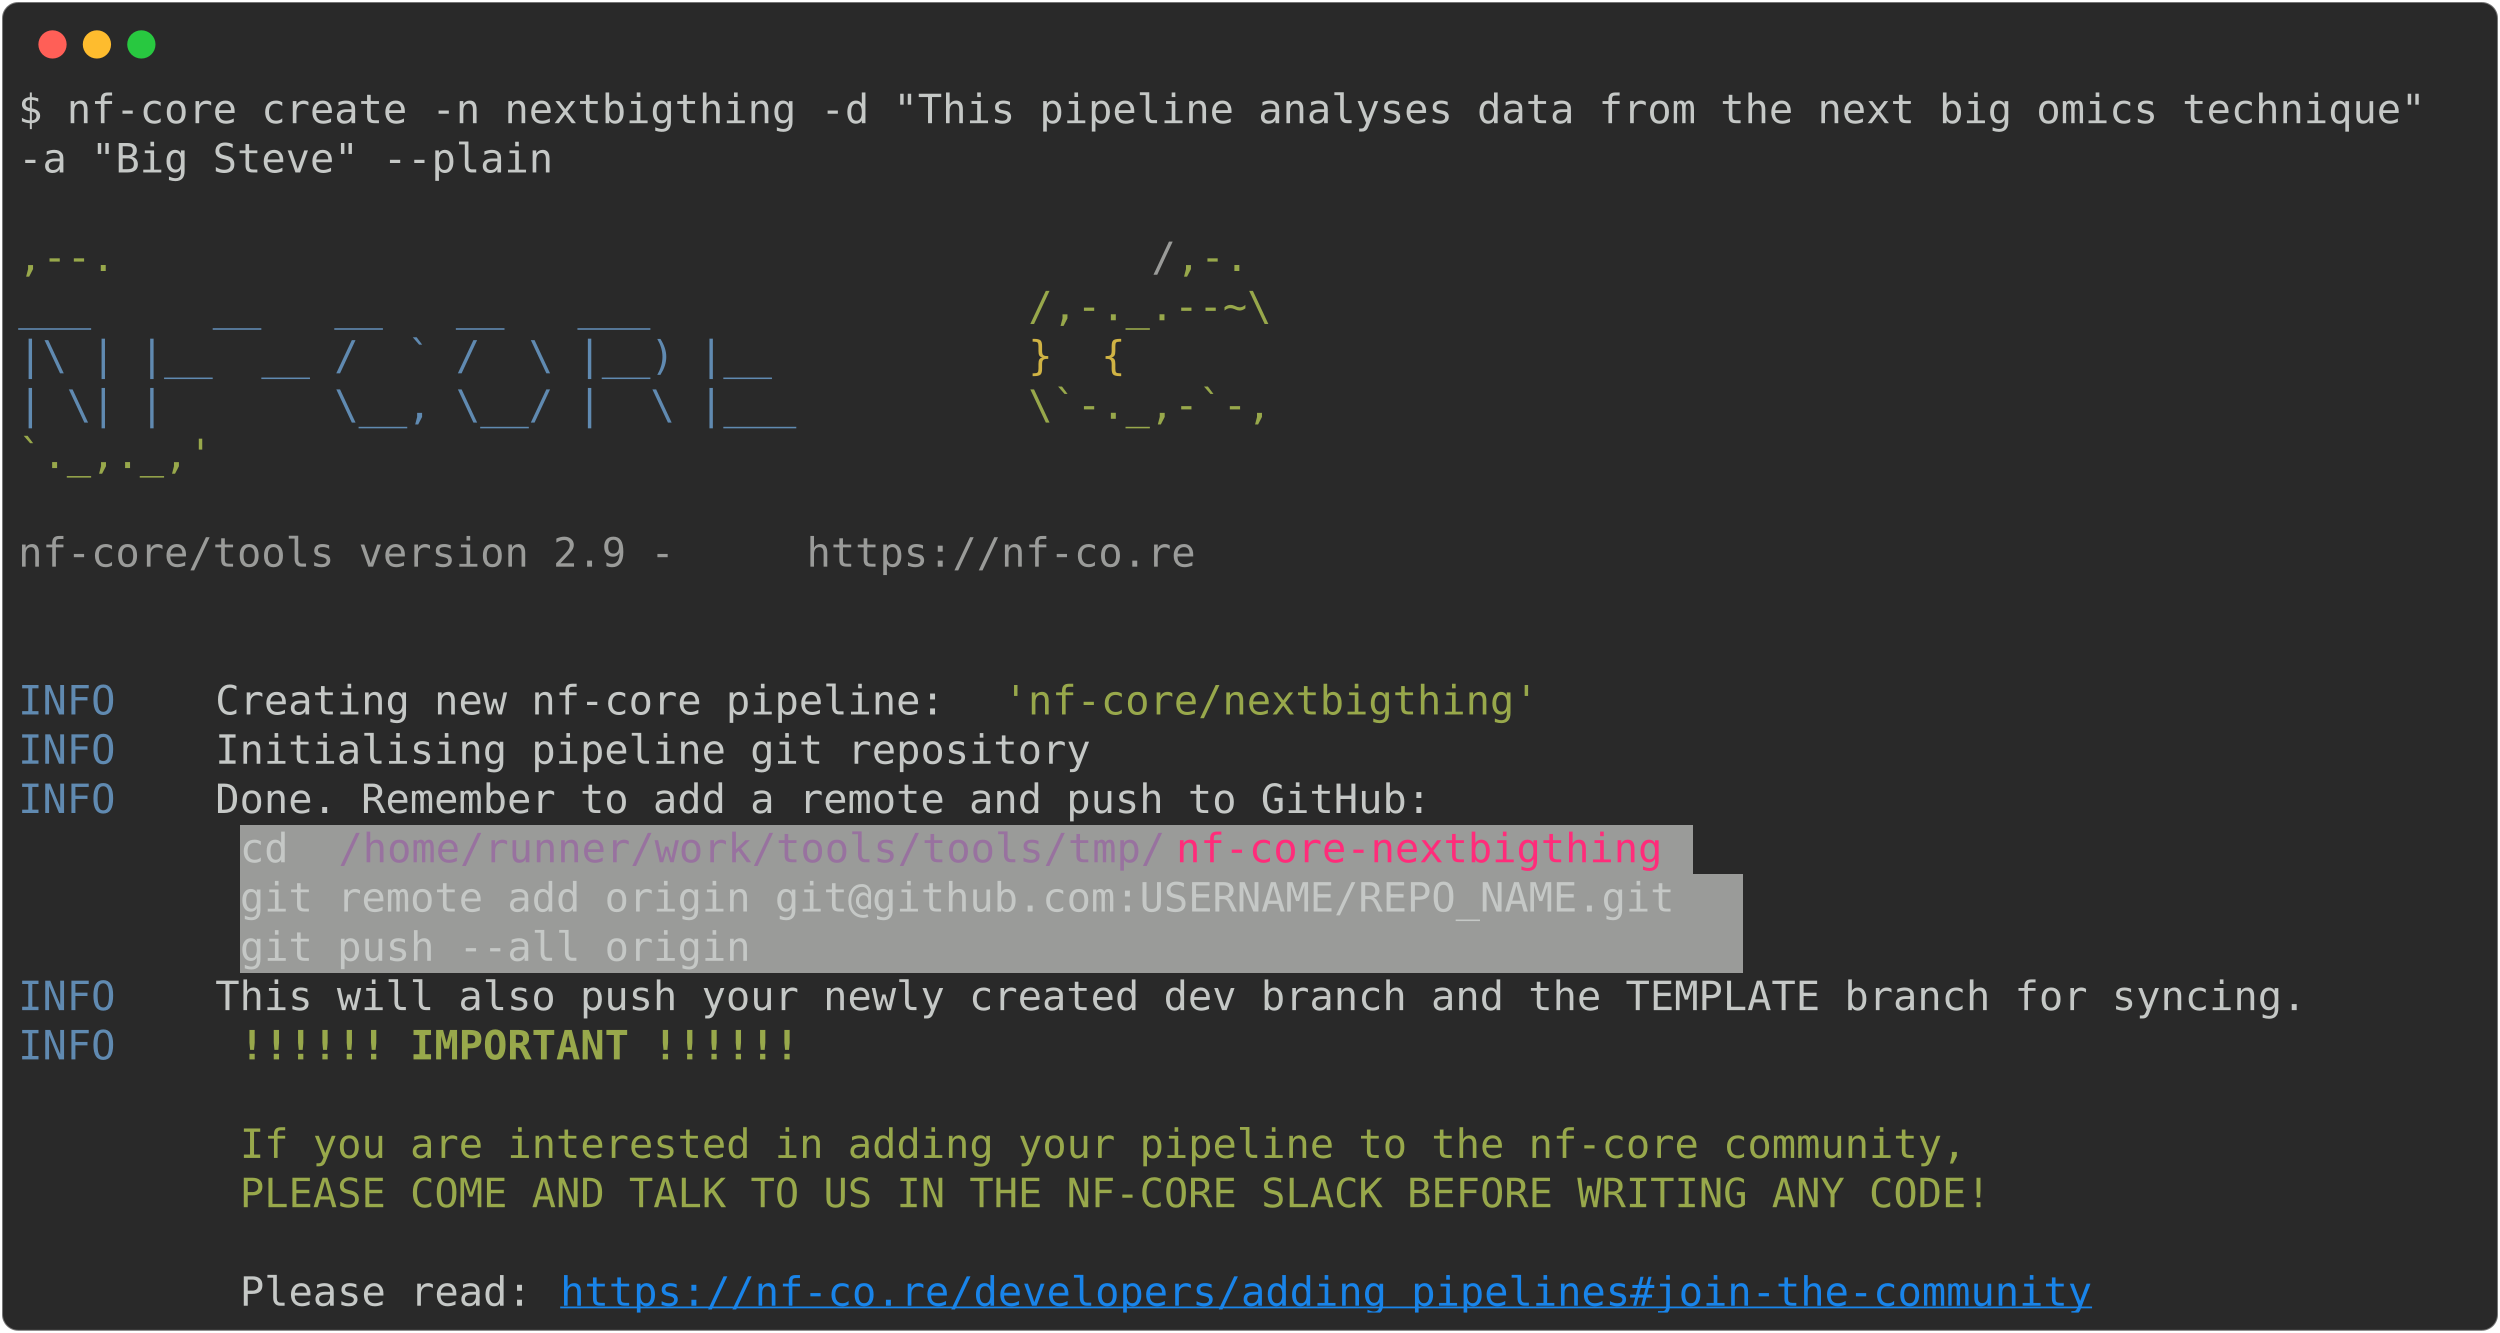
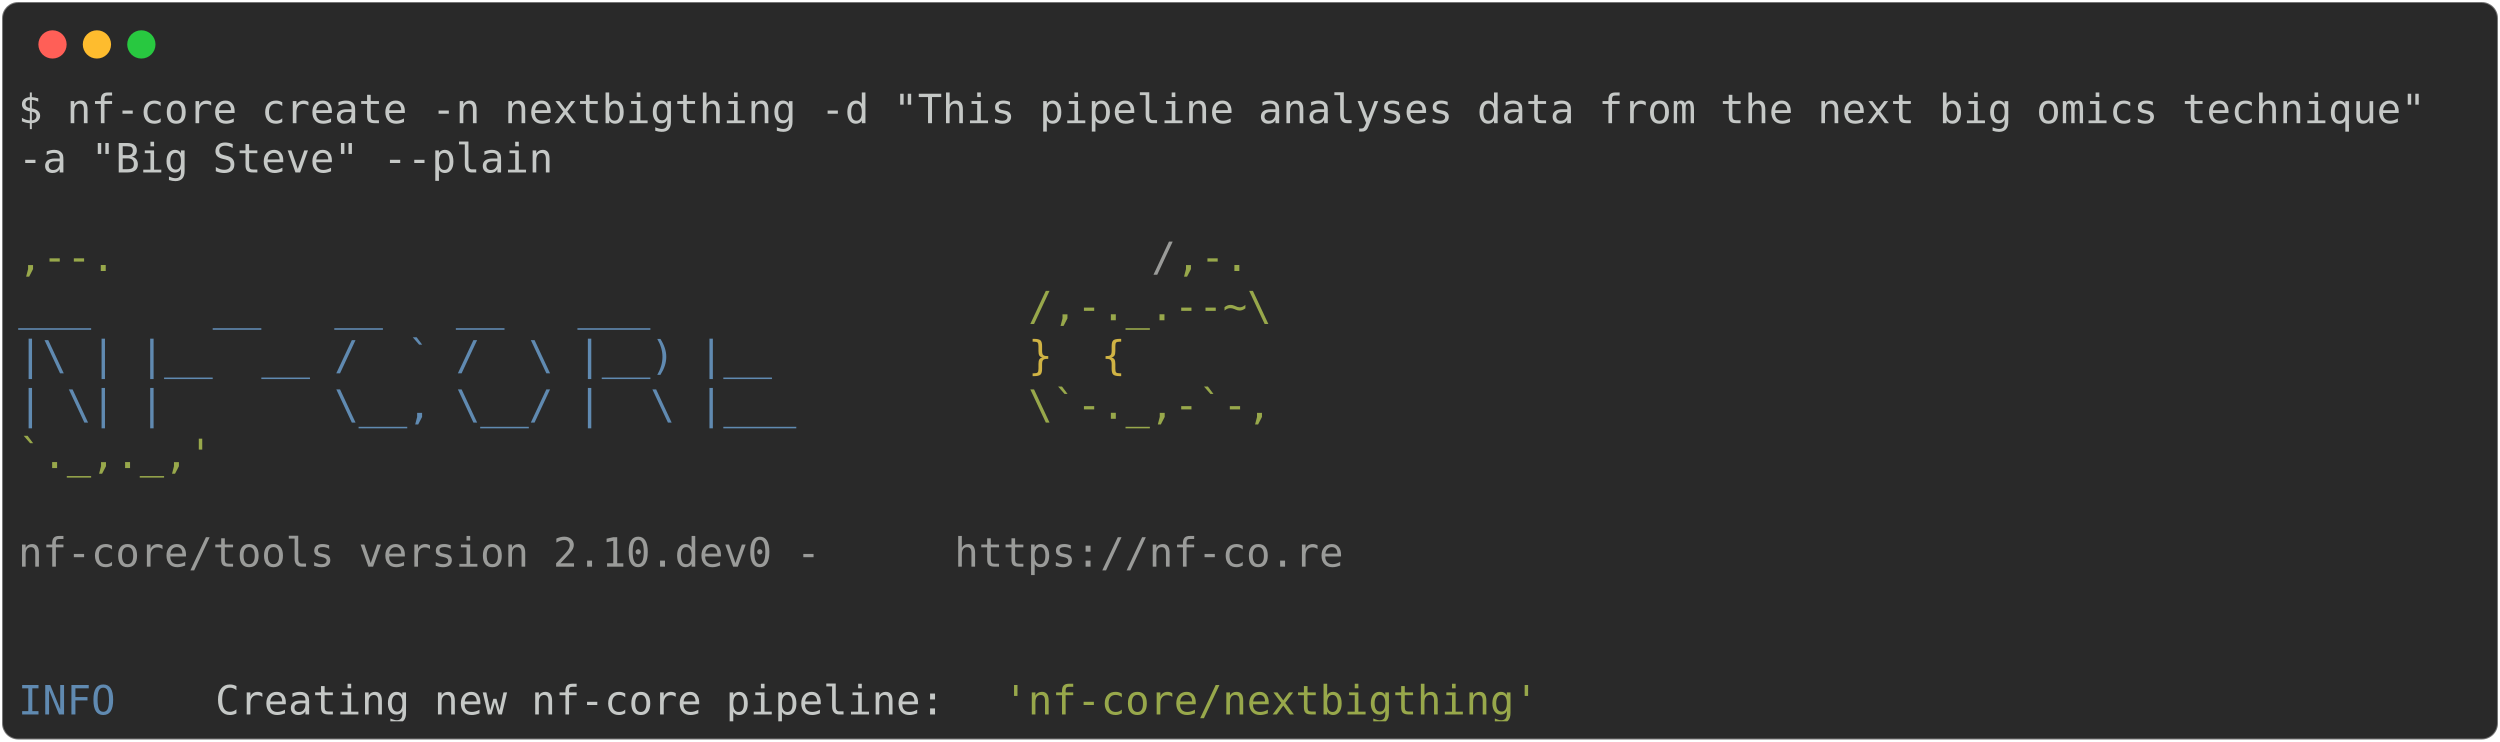
- <svg xmlns="http://www.w3.org/2000/svg" class="rich-terminal" viewBox="0 0 1238 660.0">
+ <svg xmlns="http://www.w3.org/2000/svg" class="rich-terminal" viewBox="0 0 1238 367.2">
  <style>

    @font-face {
        font-family: "Fira Code";
        src: local("FiraCode-Regular"),
                url("https://cdnjs.cloudflare.com/ajax/libs/firacode/6.2.0/woff2/FiraCode-Regular.woff2") format("woff2"),
                url("https://cdnjs.cloudflare.com/ajax/libs/firacode/6.2.0/woff/FiraCode-Regular.woff") format("woff");
        font-style: normal;
        font-weight: 400;
    }
    @font-face {
        font-family: "Fira Code";
        src: local("FiraCode-Bold"),
                url("https://cdnjs.cloudflare.com/ajax/libs/firacode/6.2.0/woff2/FiraCode-Bold.woff2") format("woff2"),
                url("https://cdnjs.cloudflare.com/ajax/libs/firacode/6.2.0/woff/FiraCode-Bold.woff") format("woff");
        font-style: bold;
        font-weight: 700;
    }

-     .terminal-2004013614-matrix {
+     .terminal-632959100-matrix {
        font-family: Fira Code, monospace;
        font-size: 20px;
        line-height: 24.4px;
        font-variant-east-asian: full-width;
    }

-     .terminal-2004013614-title {
+     .terminal-632959100-title {
        font-size: 18px;
        font-weight: bold;
        font-family: arial;
    }

-     .terminal-2004013614-r1 { fill: #c5c8c6 }
- .terminal-2004013614-r2 { fill: #98a84b }
- .terminal-2004013614-r3 { fill: #9a9b99 }
- .terminal-2004013614-r4 { fill: #608ab1 }
- .terminal-2004013614-r5 { fill: #d0b344 }
- .terminal-2004013614-r6 { fill: #98729f }
- .terminal-2004013614-r7 { fill: #ff2c7a }
- .terminal-2004013614-r8 { fill: #98a84b;font-weight: bold }
- .terminal-2004013614-r9 { fill: #1984e9;text-decoration: underline; }
+     .terminal-632959100-r1 { fill: #c5c8c6 }
+ .terminal-632959100-r2 { fill: #98a84b }
+ .terminal-632959100-r3 { fill: #9a9b99 }
+ .terminal-632959100-r4 { fill: #608ab1 }
+ .terminal-632959100-r5 { fill: #d0b344 }
    </style>
  <defs>
-     <clipPath id="terminal-2004013614-clip-terminal">
-       <rect x="0" y="0" width="1219.0" height="609.0" />
+     <clipPath id="terminal-632959100-clip-terminal">
+       <rect x="0" y="0" width="1219.0" height="316.2" />
    </clipPath>
-     <clipPath id="terminal-2004013614-line-0">
+     <clipPath id="terminal-632959100-line-0">
      <rect x="0" y="1.5" width="1220" height="24.65" />
    </clipPath>
-     <clipPath id="terminal-2004013614-line-1">
+     <clipPath id="terminal-632959100-line-1">
      <rect x="0" y="25.9" width="1220" height="24.65" />
    </clipPath>
-     <clipPath id="terminal-2004013614-line-2">
+     <clipPath id="terminal-632959100-line-2">
      <rect x="0" y="50.3" width="1220" height="24.65" />
    </clipPath>
-     <clipPath id="terminal-2004013614-line-3">
+     <clipPath id="terminal-632959100-line-3">
      <rect x="0" y="74.7" width="1220" height="24.65" />
    </clipPath>
-     <clipPath id="terminal-2004013614-line-4">
+     <clipPath id="terminal-632959100-line-4">
      <rect x="0" y="99.1" width="1220" height="24.65" />
    </clipPath>
-     <clipPath id="terminal-2004013614-line-5">
+     <clipPath id="terminal-632959100-line-5">
      <rect x="0" y="123.5" width="1220" height="24.65" />
    </clipPath>
-     <clipPath id="terminal-2004013614-line-6">
+     <clipPath id="terminal-632959100-line-6">
      <rect x="0" y="147.9" width="1220" height="24.65" />
    </clipPath>
-     <clipPath id="terminal-2004013614-line-7">
+     <clipPath id="terminal-632959100-line-7">
      <rect x="0" y="172.3" width="1220" height="24.65" />
    </clipPath>
-     <clipPath id="terminal-2004013614-line-8">
+     <clipPath id="terminal-632959100-line-8">
      <rect x="0" y="196.7" width="1220" height="24.65" />
    </clipPath>
-     <clipPath id="terminal-2004013614-line-9">
+     <clipPath id="terminal-632959100-line-9">
      <rect x="0" y="221.1" width="1220" height="24.65" />
    </clipPath>
-     <clipPath id="terminal-2004013614-line-10">
+     <clipPath id="terminal-632959100-line-10">
      <rect x="0" y="245.5" width="1220" height="24.65" />
    </clipPath>
-     <clipPath id="terminal-2004013614-line-11">
+     <clipPath id="terminal-632959100-line-11">
      <rect x="0" y="269.9" width="1220" height="24.65" />
    </clipPath>
-     <clipPath id="terminal-2004013614-line-12">
-       <rect x="0" y="294.3" width="1220" height="24.65" />
-     </clipPath>
-     <clipPath id="terminal-2004013614-line-13">
-       <rect x="0" y="318.7" width="1220" height="24.65" />
-     </clipPath>
-     <clipPath id="terminal-2004013614-line-14">
-       <rect x="0" y="343.1" width="1220" height="24.65" />
-     </clipPath>
-     <clipPath id="terminal-2004013614-line-15">
-       <rect x="0" y="367.5" width="1220" height="24.65" />
-     </clipPath>
-     <clipPath id="terminal-2004013614-line-16">
-       <rect x="0" y="391.9" width="1220" height="24.65" />
-     </clipPath>
-     <clipPath id="terminal-2004013614-line-17">
-       <rect x="0" y="416.3" width="1220" height="24.65" />
-     </clipPath>
-     <clipPath id="terminal-2004013614-line-18">
-       <rect x="0" y="440.7" width="1220" height="24.65" />
-     </clipPath>
-     <clipPath id="terminal-2004013614-line-19">
-       <rect x="0" y="465.1" width="1220" height="24.65" />
-     </clipPath>
-     <clipPath id="terminal-2004013614-line-20">
-       <rect x="0" y="489.5" width="1220" height="24.65" />
-     </clipPath>
-     <clipPath id="terminal-2004013614-line-21">
-       <rect x="0" y="513.9" width="1220" height="24.65" />
-     </clipPath>
-     <clipPath id="terminal-2004013614-line-22">
-       <rect x="0" y="538.3" width="1220" height="24.65" />
-     </clipPath>
-     <clipPath id="terminal-2004013614-line-23">
-       <rect x="0" y="562.7" width="1220" height="24.65" />
-     </clipPath>
  </defs>
-   <rect fill="#292929" stroke="rgba(255,255,255,0.35)" stroke-width="1" x="1" y="1" width="1236" height="658" rx="8" />
+   <rect fill="#292929" stroke="rgba(255,255,255,0.35)" stroke-width="1" x="1" y="1" width="1236" height="365.2" rx="8" />
  <g transform="translate(26,22)">
    <circle cx="0" cy="0" r="7" fill="#ff5f57" />
    <circle cx="22" cy="0" r="7" fill="#febc2e" />
    <circle cx="44" cy="0" r="7" fill="#28c840" />
  </g>
-   <g transform="translate(9, 41)" clip-path="url(#terminal-2004013614-clip-terminal)">
-     <rect fill="#9a9b99" x="109.8" y="367.5" width="48.8" height="24.65" shape-rendering="crispEdges" />
-     <rect fill="#9a9b99" x="158.6" y="367.5" width="414.8" height="24.65" shape-rendering="crispEdges" />
-     <rect fill="#9a9b99" x="573.4" y="367.5" width="244" height="24.65" shape-rendering="crispEdges" />
-     <rect fill="#9a9b99" x="817.4" y="367.5" width="12.2" height="24.65" shape-rendering="crispEdges" />
-     <rect fill="#9a9b99" x="109.8" y="391.9" width="744.2" height="24.65" shape-rendering="crispEdges" />
-     <rect fill="#9a9b99" x="109.8" y="416.3" width="744.2" height="24.65" shape-rendering="crispEdges" />
-     <g class="terminal-2004013614-matrix">
-       <text class="terminal-2004013614-r1" x="0" y="20" textLength="1220" clip-path="url(#terminal-2004013614-line-0)">$ nf-core create -n nextbigthing -d "This pipeline analyses data from the next big omics technique" </text>
-       <text class="terminal-2004013614-r1" x="1220" y="20" textLength="12.2" clip-path="url(#terminal-2004013614-line-0)">
+   <g transform="translate(9, 41)" clip-path="url(#terminal-632959100-clip-terminal)">
+     <g class="terminal-632959100-matrix">
+       <text class="terminal-632959100-r1" x="0" y="20" textLength="1220" clip-path="url(#terminal-632959100-line-0)">$ nf-core create -n nextbigthing -d "This pipeline analyses data from the next big omics technique" </text>
+       <text class="terminal-632959100-r1" x="1220" y="20" textLength="12.2" clip-path="url(#terminal-632959100-line-0)">
</text>
-       <text class="terminal-2004013614-r1" x="0" y="44.4" textLength="268.4" clip-path="url(#terminal-2004013614-line-1)">-a "Big Steve" --plain</text>
-       <text class="terminal-2004013614-r1" x="1220" y="44.4" textLength="12.2" clip-path="url(#terminal-2004013614-line-1)">
+       <text class="terminal-632959100-r1" x="0" y="44.4" textLength="268.4" clip-path="url(#terminal-632959100-line-1)">-a "Big Steve" --plain</text>
+       <text class="terminal-632959100-r1" x="1220" y="44.4" textLength="12.2" clip-path="url(#terminal-632959100-line-1)">
</text>
-       <text class="terminal-2004013614-r1" x="1220" y="68.8" textLength="12.2" clip-path="url(#terminal-2004013614-line-2)">
+       <text class="terminal-632959100-r1" x="1220" y="68.8" textLength="12.2" clip-path="url(#terminal-632959100-line-2)">
</text>
-       <text class="terminal-2004013614-r2" x="0" y="93.2" textLength="561.2" clip-path="url(#terminal-2004013614-line-3)">                                          ,--.</text>
-       <text class="terminal-2004013614-r3" x="561.2" y="93.2" textLength="12.2" clip-path="url(#terminal-2004013614-line-3)">/</text>
-       <text class="terminal-2004013614-r2" x="573.4" y="93.2" textLength="36.6" clip-path="url(#terminal-2004013614-line-3)">,-.</text>
-       <text class="terminal-2004013614-r1" x="1220" y="93.2" textLength="12.2" clip-path="url(#terminal-2004013614-line-3)">
+       <text class="terminal-632959100-r2" x="0" y="93.2" textLength="561.2" clip-path="url(#terminal-632959100-line-3)">                                          ,--.</text>
+       <text class="terminal-632959100-r3" x="561.2" y="93.2" textLength="12.2" clip-path="url(#terminal-632959100-line-3)">/</text>
+       <text class="terminal-632959100-r2" x="573.4" y="93.2" textLength="36.6" clip-path="url(#terminal-632959100-line-3)">,-.</text>
+       <text class="terminal-632959100-r1" x="1220" y="93.2" textLength="12.2" clip-path="url(#terminal-632959100-line-3)">
</text>
-       <text class="terminal-2004013614-r4" x="0" y="117.6" textLength="500.2" clip-path="url(#terminal-2004013614-line-4)">          ___     __   __   __   ___     </text>
-       <text class="terminal-2004013614-r2" x="500.2" y="117.6" textLength="122" clip-path="url(#terminal-2004013614-line-4)">/,-._.--~\</text>
-       <text class="terminal-2004013614-r1" x="1220" y="117.6" textLength="12.2" clip-path="url(#terminal-2004013614-line-4)">
+       <text class="terminal-632959100-r4" x="0" y="117.6" textLength="500.2" clip-path="url(#terminal-632959100-line-4)">          ___     __   __   __   ___     </text>
+       <text class="terminal-632959100-r2" x="500.2" y="117.6" textLength="122" clip-path="url(#terminal-632959100-line-4)">/,-._.--~\</text>
+       <text class="terminal-632959100-r1" x="1220" y="117.6" textLength="12.2" clip-path="url(#terminal-632959100-line-4)">
</text>
-       <text class="terminal-2004013614-r4" x="0" y="142" textLength="500.2" clip-path="url(#terminal-2004013614-line-5)">    |\ | |__  __ /  ` /  \ |__) |__      </text>
-       <text class="terminal-2004013614-r5" x="500.2" y="142" textLength="85.4" clip-path="url(#terminal-2004013614-line-5)">   }  {</text>
-       <text class="terminal-2004013614-r1" x="1220" y="142" textLength="12.2" clip-path="url(#terminal-2004013614-line-5)">
+       <text class="terminal-632959100-r4" x="0" y="142" textLength="500.2" clip-path="url(#terminal-632959100-line-5)">    |\ | |__  __ /  ` /  \ |__) |__      </text>
+       <text class="terminal-632959100-r5" x="500.2" y="142" textLength="85.4" clip-path="url(#terminal-632959100-line-5)">   }  {</text>
+       <text class="terminal-632959100-r1" x="1220" y="142" textLength="12.2" clip-path="url(#terminal-632959100-line-5)">
</text>
-       <text class="terminal-2004013614-r4" x="0" y="166.4" textLength="500.2" clip-path="url(#terminal-2004013614-line-6)">    | \| |       \__, \__/ |  \ |___     </text>
-       <text class="terminal-2004013614-r2" x="500.2" y="166.4" textLength="122" clip-path="url(#terminal-2004013614-line-6)">\`-._,-`-,</text>
-       <text class="terminal-2004013614-r1" x="1220" y="166.4" textLength="12.2" clip-path="url(#terminal-2004013614-line-6)">
+       <text class="terminal-632959100-r4" x="0" y="166.4" textLength="500.2" clip-path="url(#terminal-632959100-line-6)">    | \| |       \__, \__/ |  \ |___     </text>
+       <text class="terminal-632959100-r2" x="500.2" y="166.4" textLength="122" clip-path="url(#terminal-632959100-line-6)">\`-._,-`-,</text>
+       <text class="terminal-632959100-r1" x="1220" y="166.4" textLength="12.2" clip-path="url(#terminal-632959100-line-6)">
</text>
-       <text class="terminal-2004013614-r2" x="0" y="190.8" textLength="610" clip-path="url(#terminal-2004013614-line-7)">                                          `._,._,'</text>
-       <text class="terminal-2004013614-r1" x="1220" y="190.8" textLength="12.2" clip-path="url(#terminal-2004013614-line-7)">
+       <text class="terminal-632959100-r2" x="0" y="190.8" textLength="610" clip-path="url(#terminal-632959100-line-7)">                                          `._,._,'</text>
+       <text class="terminal-632959100-r1" x="1220" y="190.8" textLength="12.2" clip-path="url(#terminal-632959100-line-7)">
</text>
-       <text class="terminal-2004013614-r1" x="1220" y="215.2" textLength="12.2" clip-path="url(#terminal-2004013614-line-8)">
+       <text class="terminal-632959100-r1" x="1220" y="215.2" textLength="12.2" clip-path="url(#terminal-632959100-line-8)">
</text>
-       <text class="terminal-2004013614-r3" x="0" y="239.6" textLength="390.4" clip-path="url(#terminal-2004013614-line-9)">    nf-core/tools version 2.9 - </text>
-       <text class="terminal-2004013614-r3" x="390.4" y="239.6" textLength="195.2" clip-path="url(#terminal-2004013614-line-9)">https://nf-co.re</text>
-       <text class="terminal-2004013614-r1" x="1220" y="239.6" textLength="12.2" clip-path="url(#terminal-2004013614-line-9)">
+       <text class="terminal-632959100-r3" x="0" y="239.6" textLength="463.6" clip-path="url(#terminal-632959100-line-9)">    nf-core/tools version 2.10.dev0 - </text>
+       <text class="terminal-632959100-r3" x="463.6" y="239.6" textLength="195.2" clip-path="url(#terminal-632959100-line-9)">https://nf-co.re</text>
+       <text class="terminal-632959100-r1" x="1220" y="239.6" textLength="12.2" clip-path="url(#terminal-632959100-line-9)">
</text>
-       <text class="terminal-2004013614-r1" x="1220" y="264" textLength="12.2" clip-path="url(#terminal-2004013614-line-10)">
+       <text class="terminal-632959100-r1" x="1220" y="264" textLength="12.2" clip-path="url(#terminal-632959100-line-10)">
</text>
-       <text class="terminal-2004013614-r1" x="1220" y="288.4" textLength="12.2" clip-path="url(#terminal-2004013614-line-11)">
+       <text class="terminal-632959100-r1" x="1220" y="288.4" textLength="12.2" clip-path="url(#terminal-632959100-line-11)">
</text>
-       <text class="terminal-2004013614-r4" x="0" y="312.8" textLength="97.6" clip-path="url(#terminal-2004013614-line-12)">INFO    </text>
-       <text class="terminal-2004013614-r1" x="97.6" y="312.8" textLength="390.4" clip-path="url(#terminal-2004013614-line-12)"> Creating new nf-core pipeline: </text>
-       <text class="terminal-2004013614-r2" x="488" y="312.8" textLength="268.4" clip-path="url(#terminal-2004013614-line-12)">'nf-core/nextbigthing'</text>
-       <text class="terminal-2004013614-r1" x="1220" y="312.8" textLength="12.2" clip-path="url(#terminal-2004013614-line-12)">
- </text>
-       <text class="terminal-2004013614-r4" x="0" y="337.2" textLength="97.6" clip-path="url(#terminal-2004013614-line-13)">INFO    </text>
-       <text class="terminal-2004013614-r1" x="97.6" y="337.2" textLength="1122.4" clip-path="url(#terminal-2004013614-line-13)"> Initialising pipeline git repository                                                       </text>
-       <text class="terminal-2004013614-r1" x="1220" y="337.2" textLength="12.2" clip-path="url(#terminal-2004013614-line-13)">
- </text>
-       <text class="terminal-2004013614-r4" x="0" y="361.6" textLength="97.6" clip-path="url(#terminal-2004013614-line-14)">INFO    </text>
-       <text class="terminal-2004013614-r1" x="97.6" y="361.6" textLength="1122.4" clip-path="url(#terminal-2004013614-line-14)"> Done. Remember to add a remote and push to GitHub:                                         </text>
-       <text class="terminal-2004013614-r1" x="1220" y="361.6" textLength="12.2" clip-path="url(#terminal-2004013614-line-14)">
- </text>
-       <text class="terminal-2004013614-r1" x="109.8" y="386" textLength="48.8" clip-path="url(#terminal-2004013614-line-15)"> cd </text>
-       <text class="terminal-2004013614-r6" x="158.6" y="386" textLength="414.8" clip-path="url(#terminal-2004013614-line-15)">/home/runner/work/tools/tools/tmp/</text>
-       <text class="terminal-2004013614-r7" x="573.4" y="386" textLength="244" clip-path="url(#terminal-2004013614-line-15)">nf-core-nextbigthing</text>
-       <text class="terminal-2004013614-r1" x="1220" y="386" textLength="12.2" clip-path="url(#terminal-2004013614-line-15)">
- </text>
-       <text class="terminal-2004013614-r1" x="109.8" y="410.4" textLength="744.2" clip-path="url(#terminal-2004013614-line-16)"> git remote add origin git@github.com:USERNAME/REPO_NAME.git </text>
-       <text class="terminal-2004013614-r1" x="1220" y="410.4" textLength="12.2" clip-path="url(#terminal-2004013614-line-16)">
- </text>
-       <text class="terminal-2004013614-r1" x="109.8" y="434.8" textLength="744.2" clip-path="url(#terminal-2004013614-line-17)"> git push --all origin                                       </text>
-       <text class="terminal-2004013614-r1" x="1220" y="434.8" textLength="12.2" clip-path="url(#terminal-2004013614-line-17)">
- </text>
-       <text class="terminal-2004013614-r4" x="0" y="459.2" textLength="97.6" clip-path="url(#terminal-2004013614-line-18)">INFO    </text>
-       <text class="terminal-2004013614-r1" x="97.6" y="459.2" textLength="1122.4" clip-path="url(#terminal-2004013614-line-18)"> This will also push your newly created dev branch and the TEMPLATE branch for syncing.     </text>
-       <text class="terminal-2004013614-r1" x="1220" y="459.2" textLength="12.2" clip-path="url(#terminal-2004013614-line-18)">
- </text>
-       <text class="terminal-2004013614-r4" x="0" y="483.6" textLength="97.6" clip-path="url(#terminal-2004013614-line-19)">INFO    </text>
-       <text class="terminal-2004013614-r8" x="109.8" y="483.6" textLength="280.6" clip-path="url(#terminal-2004013614-line-19)">!!!!!! IMPORTANT !!!!!!</text>
-       <text class="terminal-2004013614-r1" x="1220" y="483.6" textLength="12.2" clip-path="url(#terminal-2004013614-line-19)">
- </text>
-       <text class="terminal-2004013614-r1" x="1220" y="508" textLength="12.2" clip-path="url(#terminal-2004013614-line-20)">
- </text>
-       <text class="terminal-2004013614-r2" x="109.8" y="532.4" textLength="866.2" clip-path="url(#terminal-2004013614-line-21)">If you are interested in adding your pipeline to the nf-core community,</text>
-       <text class="terminal-2004013614-r1" x="1220" y="532.4" textLength="12.2" clip-path="url(#terminal-2004013614-line-21)">
- </text>
-       <text class="terminal-2004013614-r2" x="109.8" y="556.8" textLength="878.4" clip-path="url(#terminal-2004013614-line-22)">PLEASE COME AND TALK TO US IN THE NF-CORE SLACK BEFORE WRITING ANY CODE!</text>
-       <text class="terminal-2004013614-r1" x="1220" y="556.8" textLength="12.2" clip-path="url(#terminal-2004013614-line-22)">
- </text>
-       <text class="terminal-2004013614-r1" x="1220" y="581.2" textLength="12.2" clip-path="url(#terminal-2004013614-line-23)">
- </text>
-       <text class="terminal-2004013614-r1" x="109.8" y="605.6" textLength="158.6" clip-path="url(#terminal-2004013614-line-24)">Please read: </text>
-       <text class="terminal-2004013614-r9" x="268.4" y="605.6" textLength="768.6" clip-path="url(#terminal-2004013614-line-24)">https://nf-co.re/developers/adding_pipelines#join-the-community</text>
-       <text class="terminal-2004013614-r1" x="1220" y="605.6" textLength="12.2" clip-path="url(#terminal-2004013614-line-24)">
+       <text class="terminal-632959100-r4" x="0" y="312.8" textLength="97.6" clip-path="url(#terminal-632959100-line-12)">INFO    </text>
+       <text class="terminal-632959100-r1" x="97.6" y="312.8" textLength="390.4" clip-path="url(#terminal-632959100-line-12)"> Creating new nf-core pipeline: </text>
+       <text class="terminal-632959100-r2" x="488" y="312.8" textLength="268.4" clip-path="url(#terminal-632959100-line-12)">'nf-core/nextbigthing'</text>
+       <text class="terminal-632959100-r1" x="1220" y="312.8" textLength="12.2" clip-path="url(#terminal-632959100-line-12)">
</text>
    </g>
  </g>
</svg>
